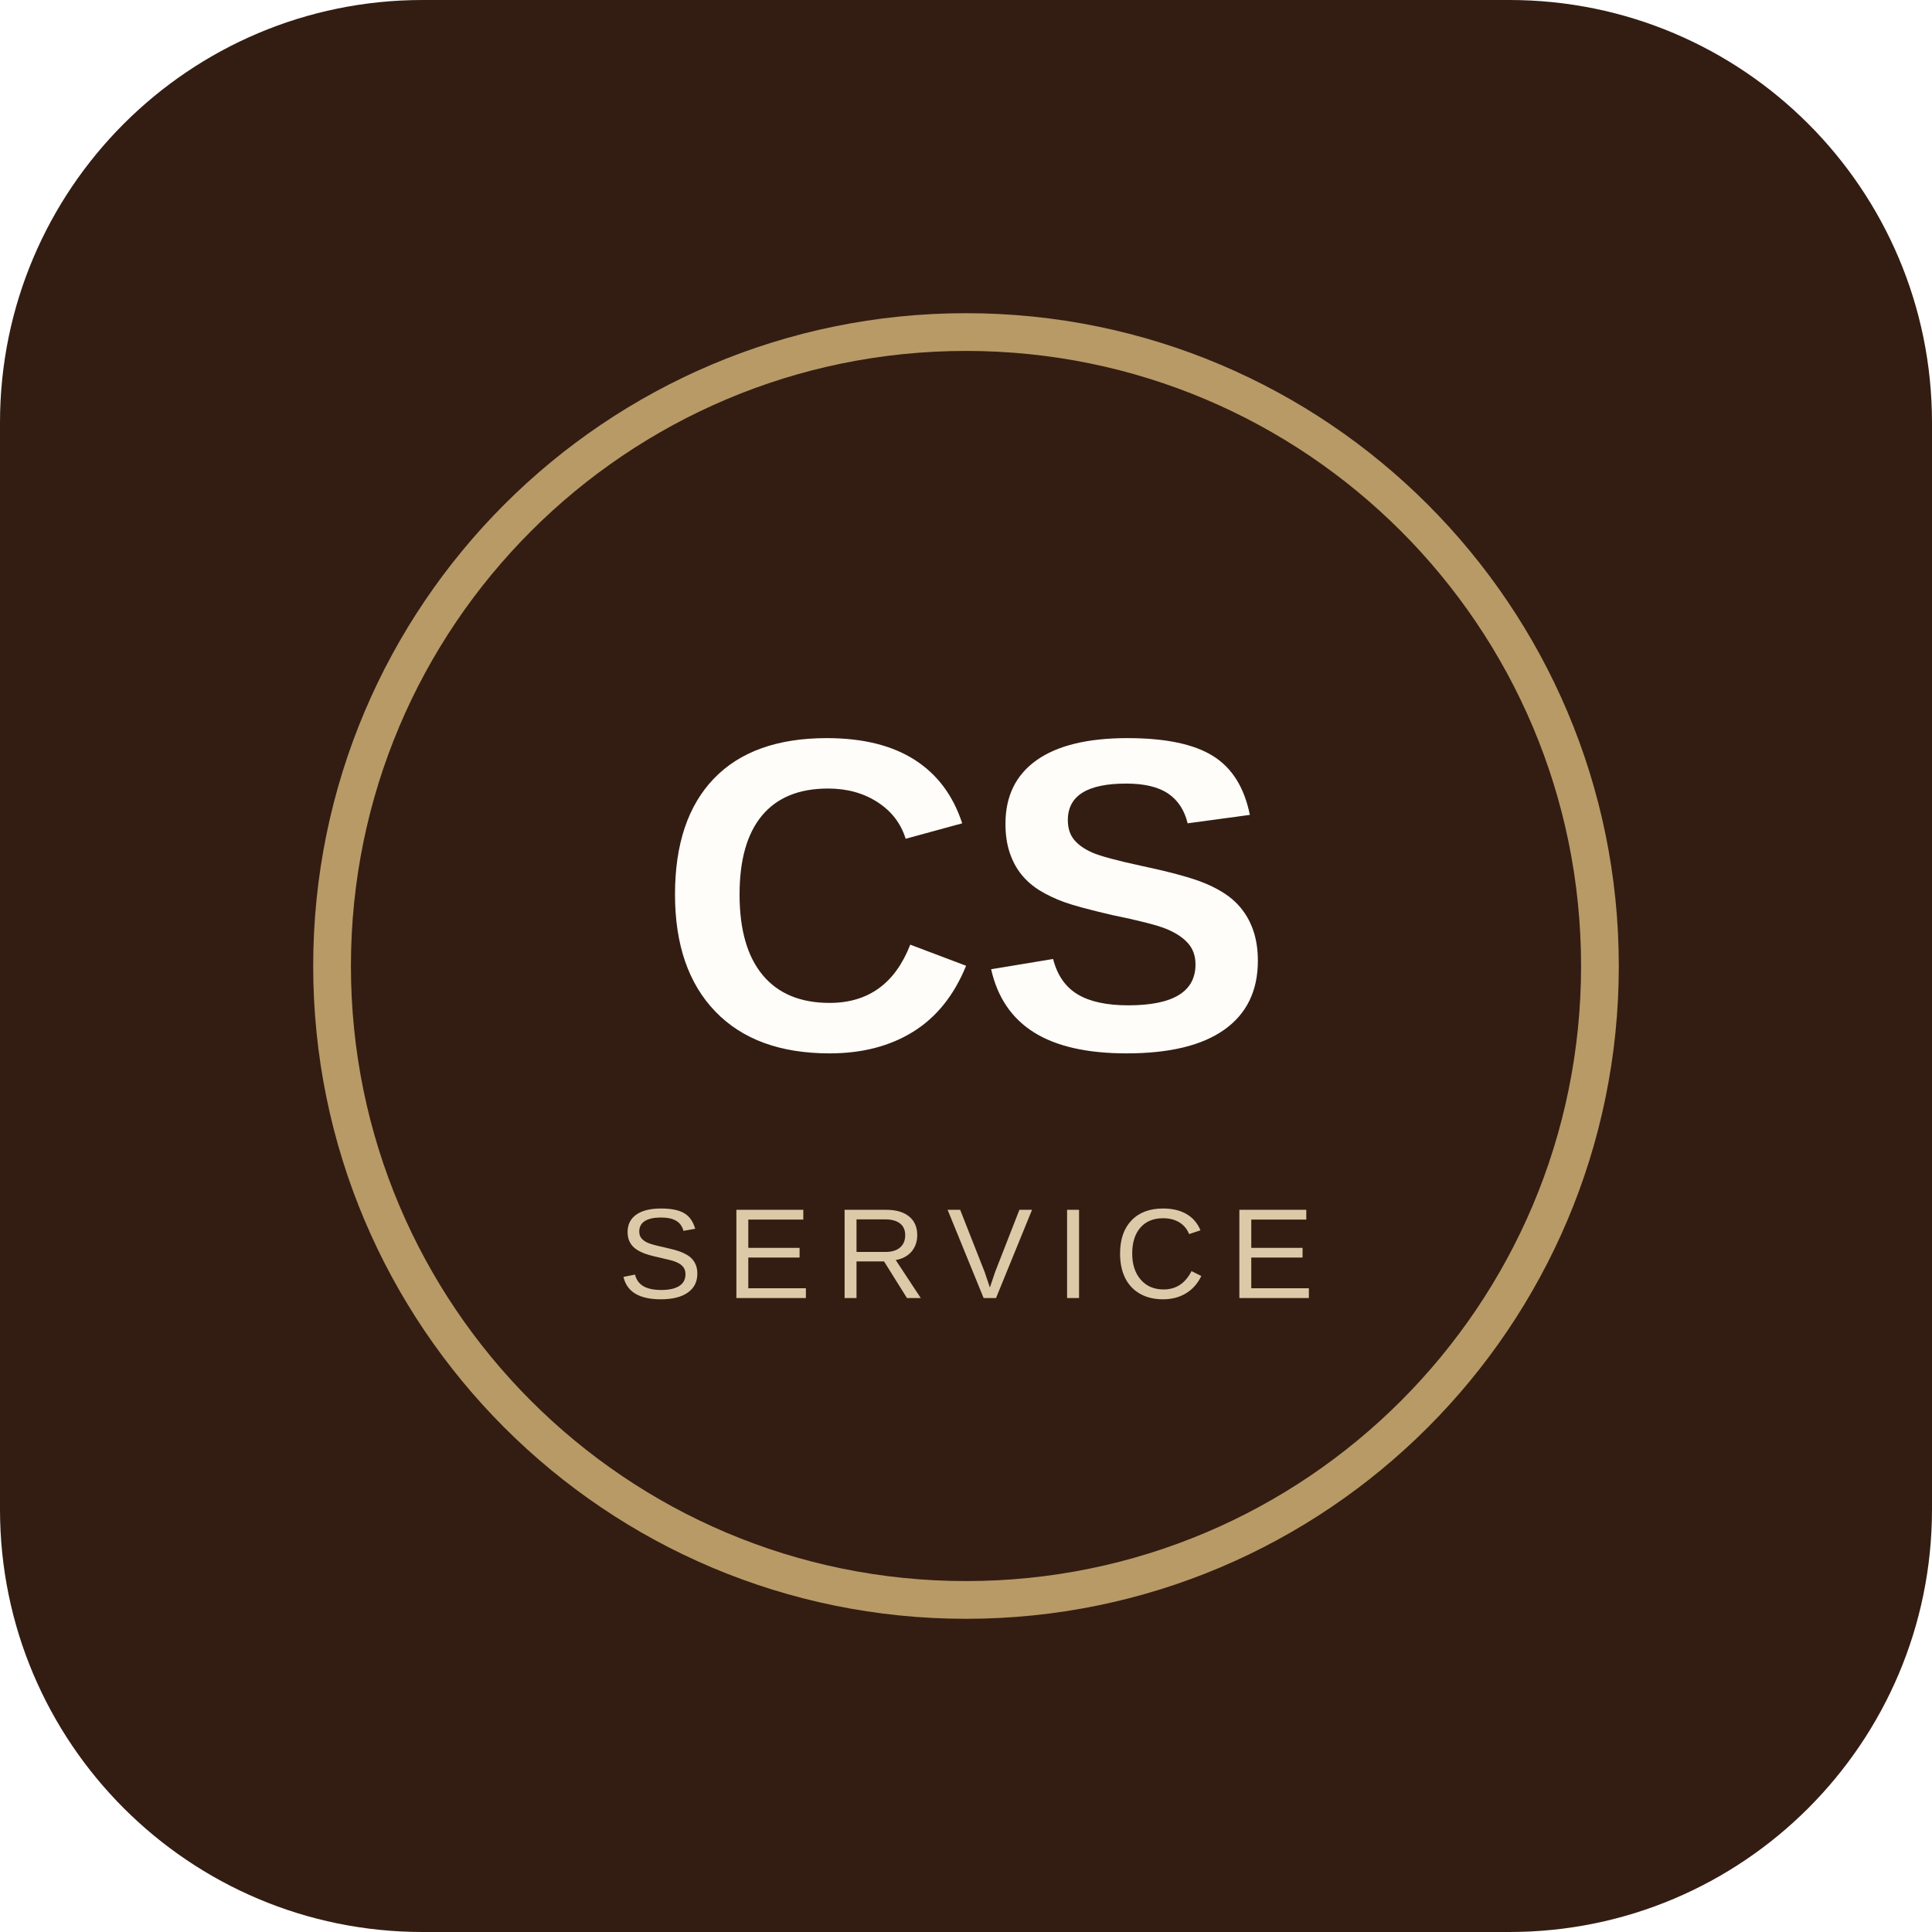
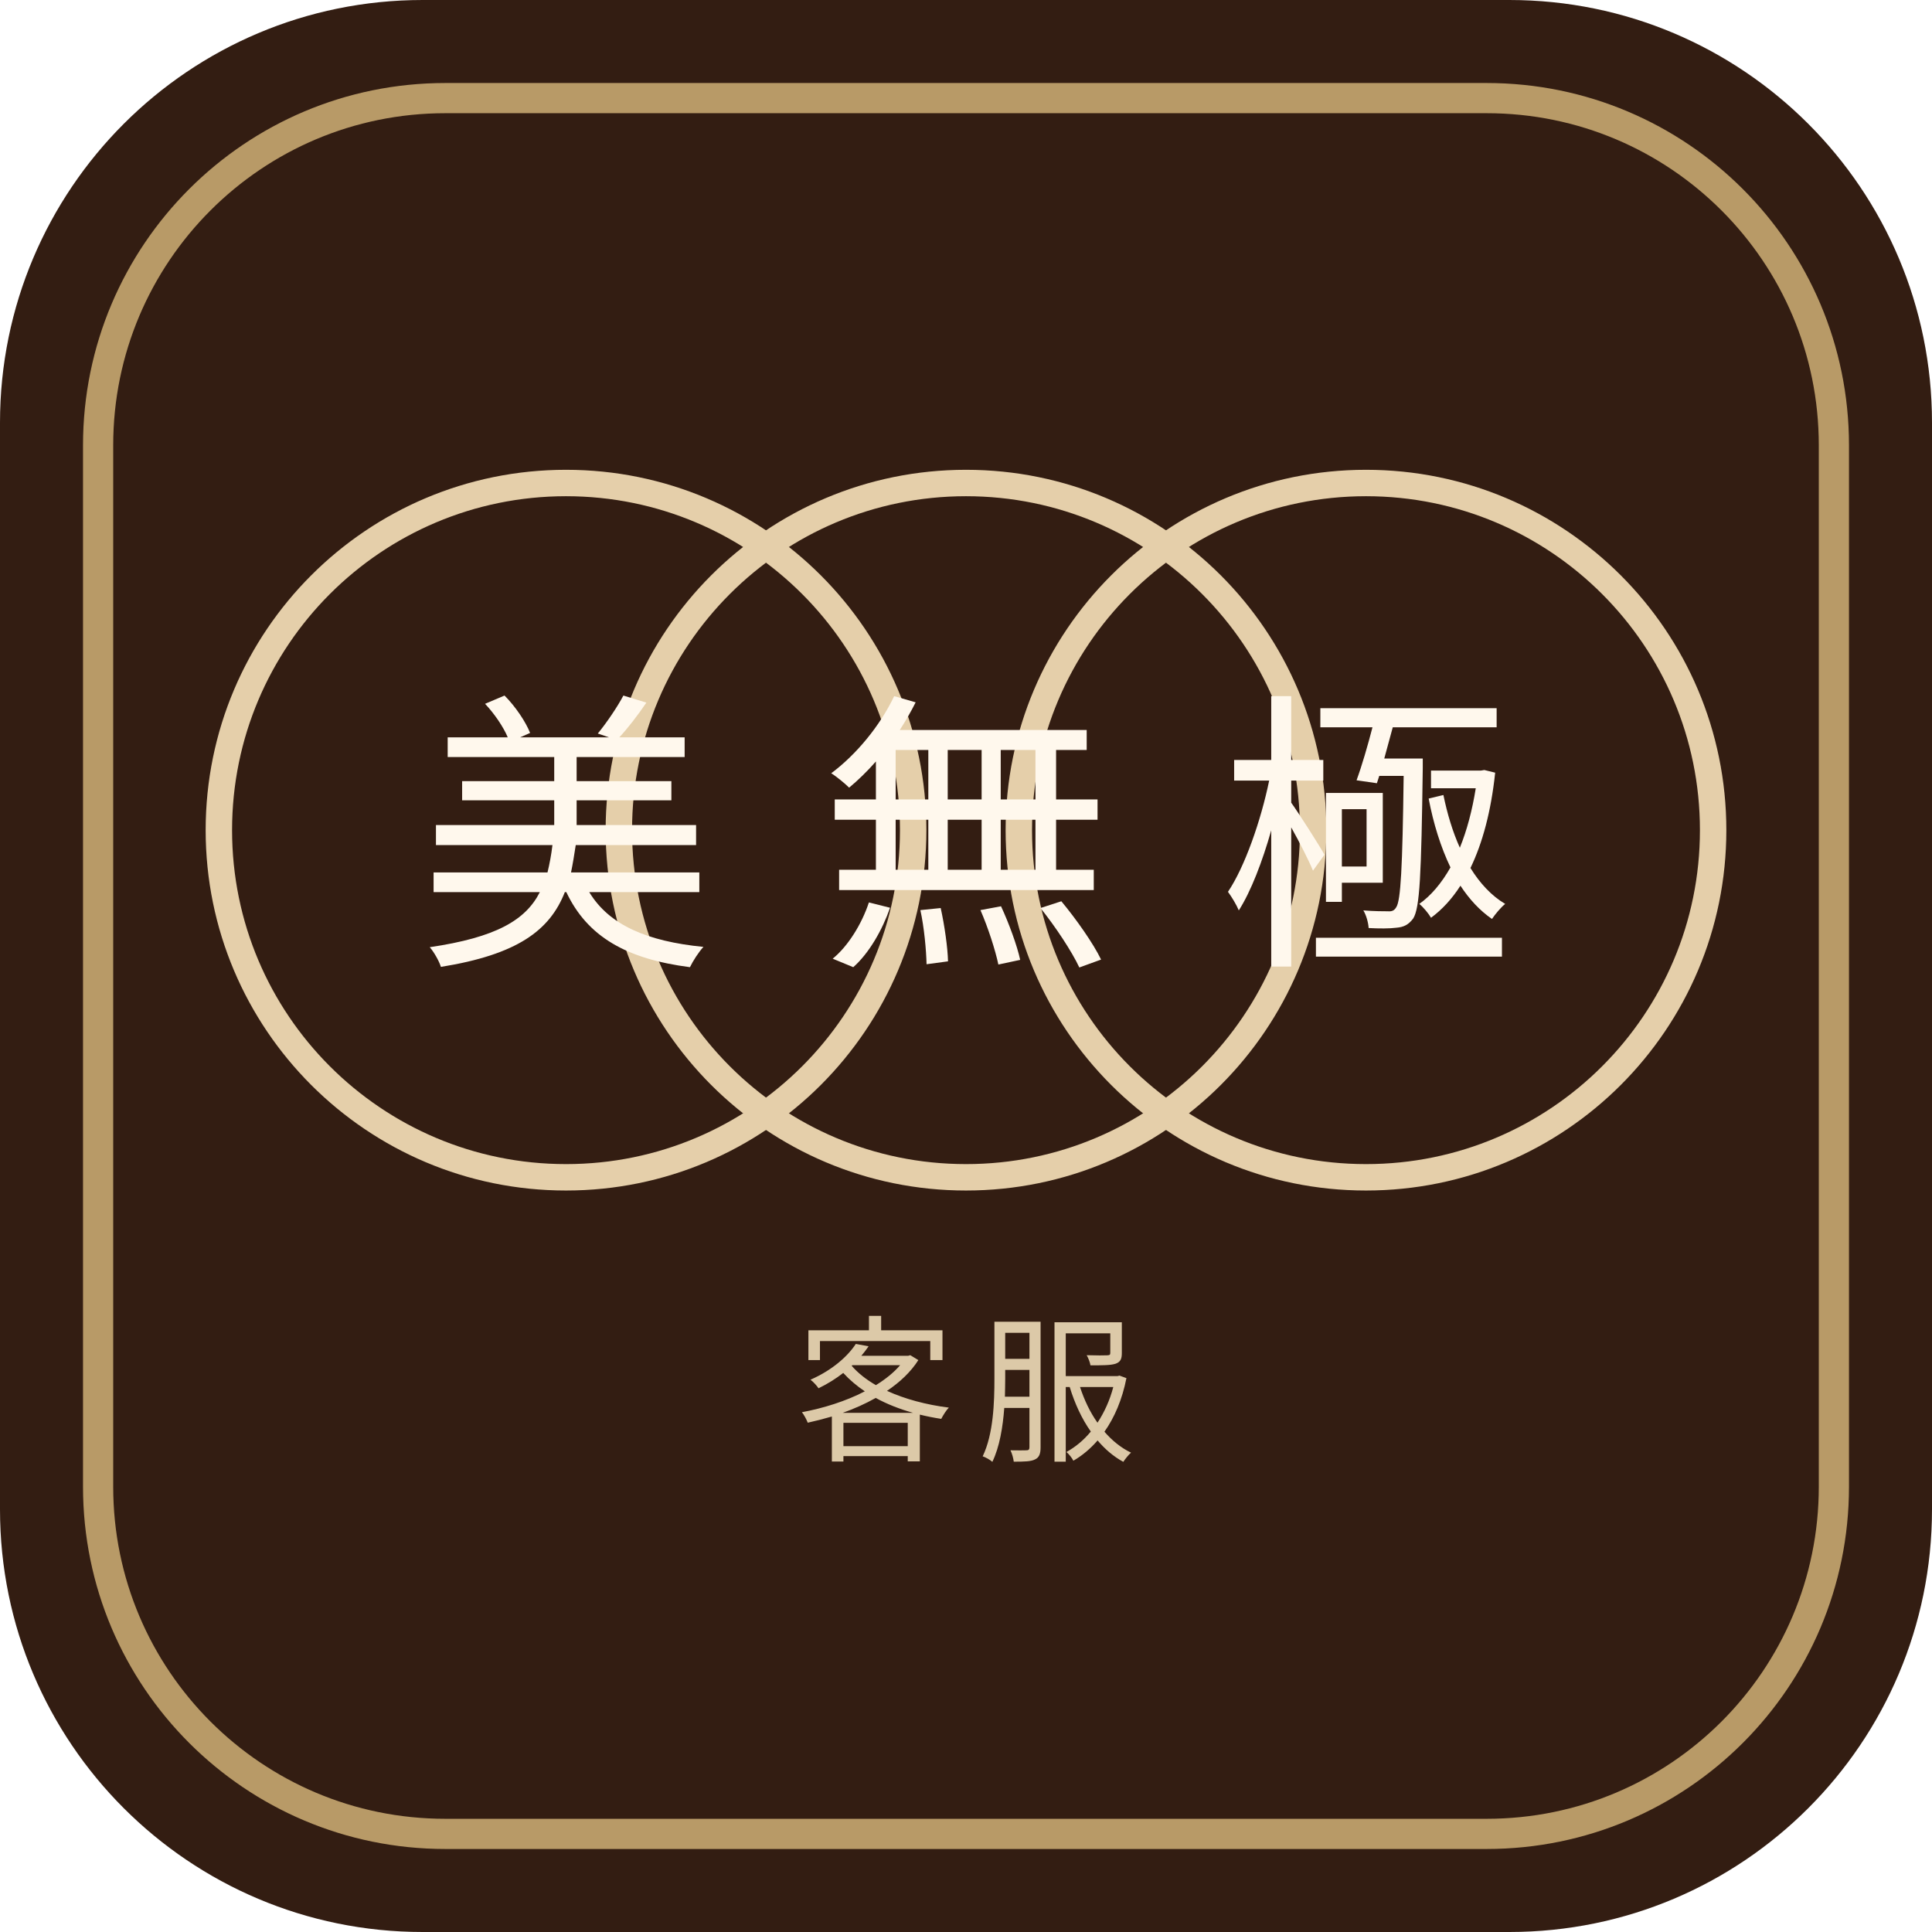
<svg xmlns="http://www.w3.org/2000/svg" width="512" height="512" viewBox="0 0 512 512">
  <rect width="512" height="512" rx="112" fill="#331d12" />
-   <circle cx="256" cy="256" r="168" fill="none" stroke="#b89a67" stroke-width="10" />
-   <text x="256" y="278" text-anchor="middle" font-family="Arial,sans-serif" font-size="118" font-weight="700" fill="#fffdf9">CS</text>
-   <text x="256" y="344" text-anchor="middle" font-family="Arial,sans-serif" font-size="34" letter-spacing="6" fill="#dcc9a8">SERVICE</text>
+   <rect x="26" y="26" width="460" height="460" rx="92" fill="none" stroke="#b89a67" stroke-width="8" />
+   <circle cx="150" cy="220" r="92" fill="none" stroke="#e5cfaa" stroke-width="7" />
+   <circle cx="256" cy="220" r="92" fill="none" stroke="#e5cfaa" stroke-width="7" />
+   <circle cx="362" cy="220" r="92" fill="none" stroke="#e5cfaa" stroke-width="7" />
+   <text x="150" y="250" text-anchor="middle" font-family="serif" font-size="78" fill="#fff8ed">美</text>
+   <text x="256" y="250" text-anchor="middle" font-family="serif" font-size="78" fill="#fff8ed">無</text>
+   <text x="362" y="250" text-anchor="middle" font-family="serif" font-size="78" fill="#fff8ed">極</text>
+   <text x="256" y="384" text-anchor="middle" font-family="sans-serif" font-size="42" letter-spacing="6" fill="#dcc9a8">客服</text>
</svg>
